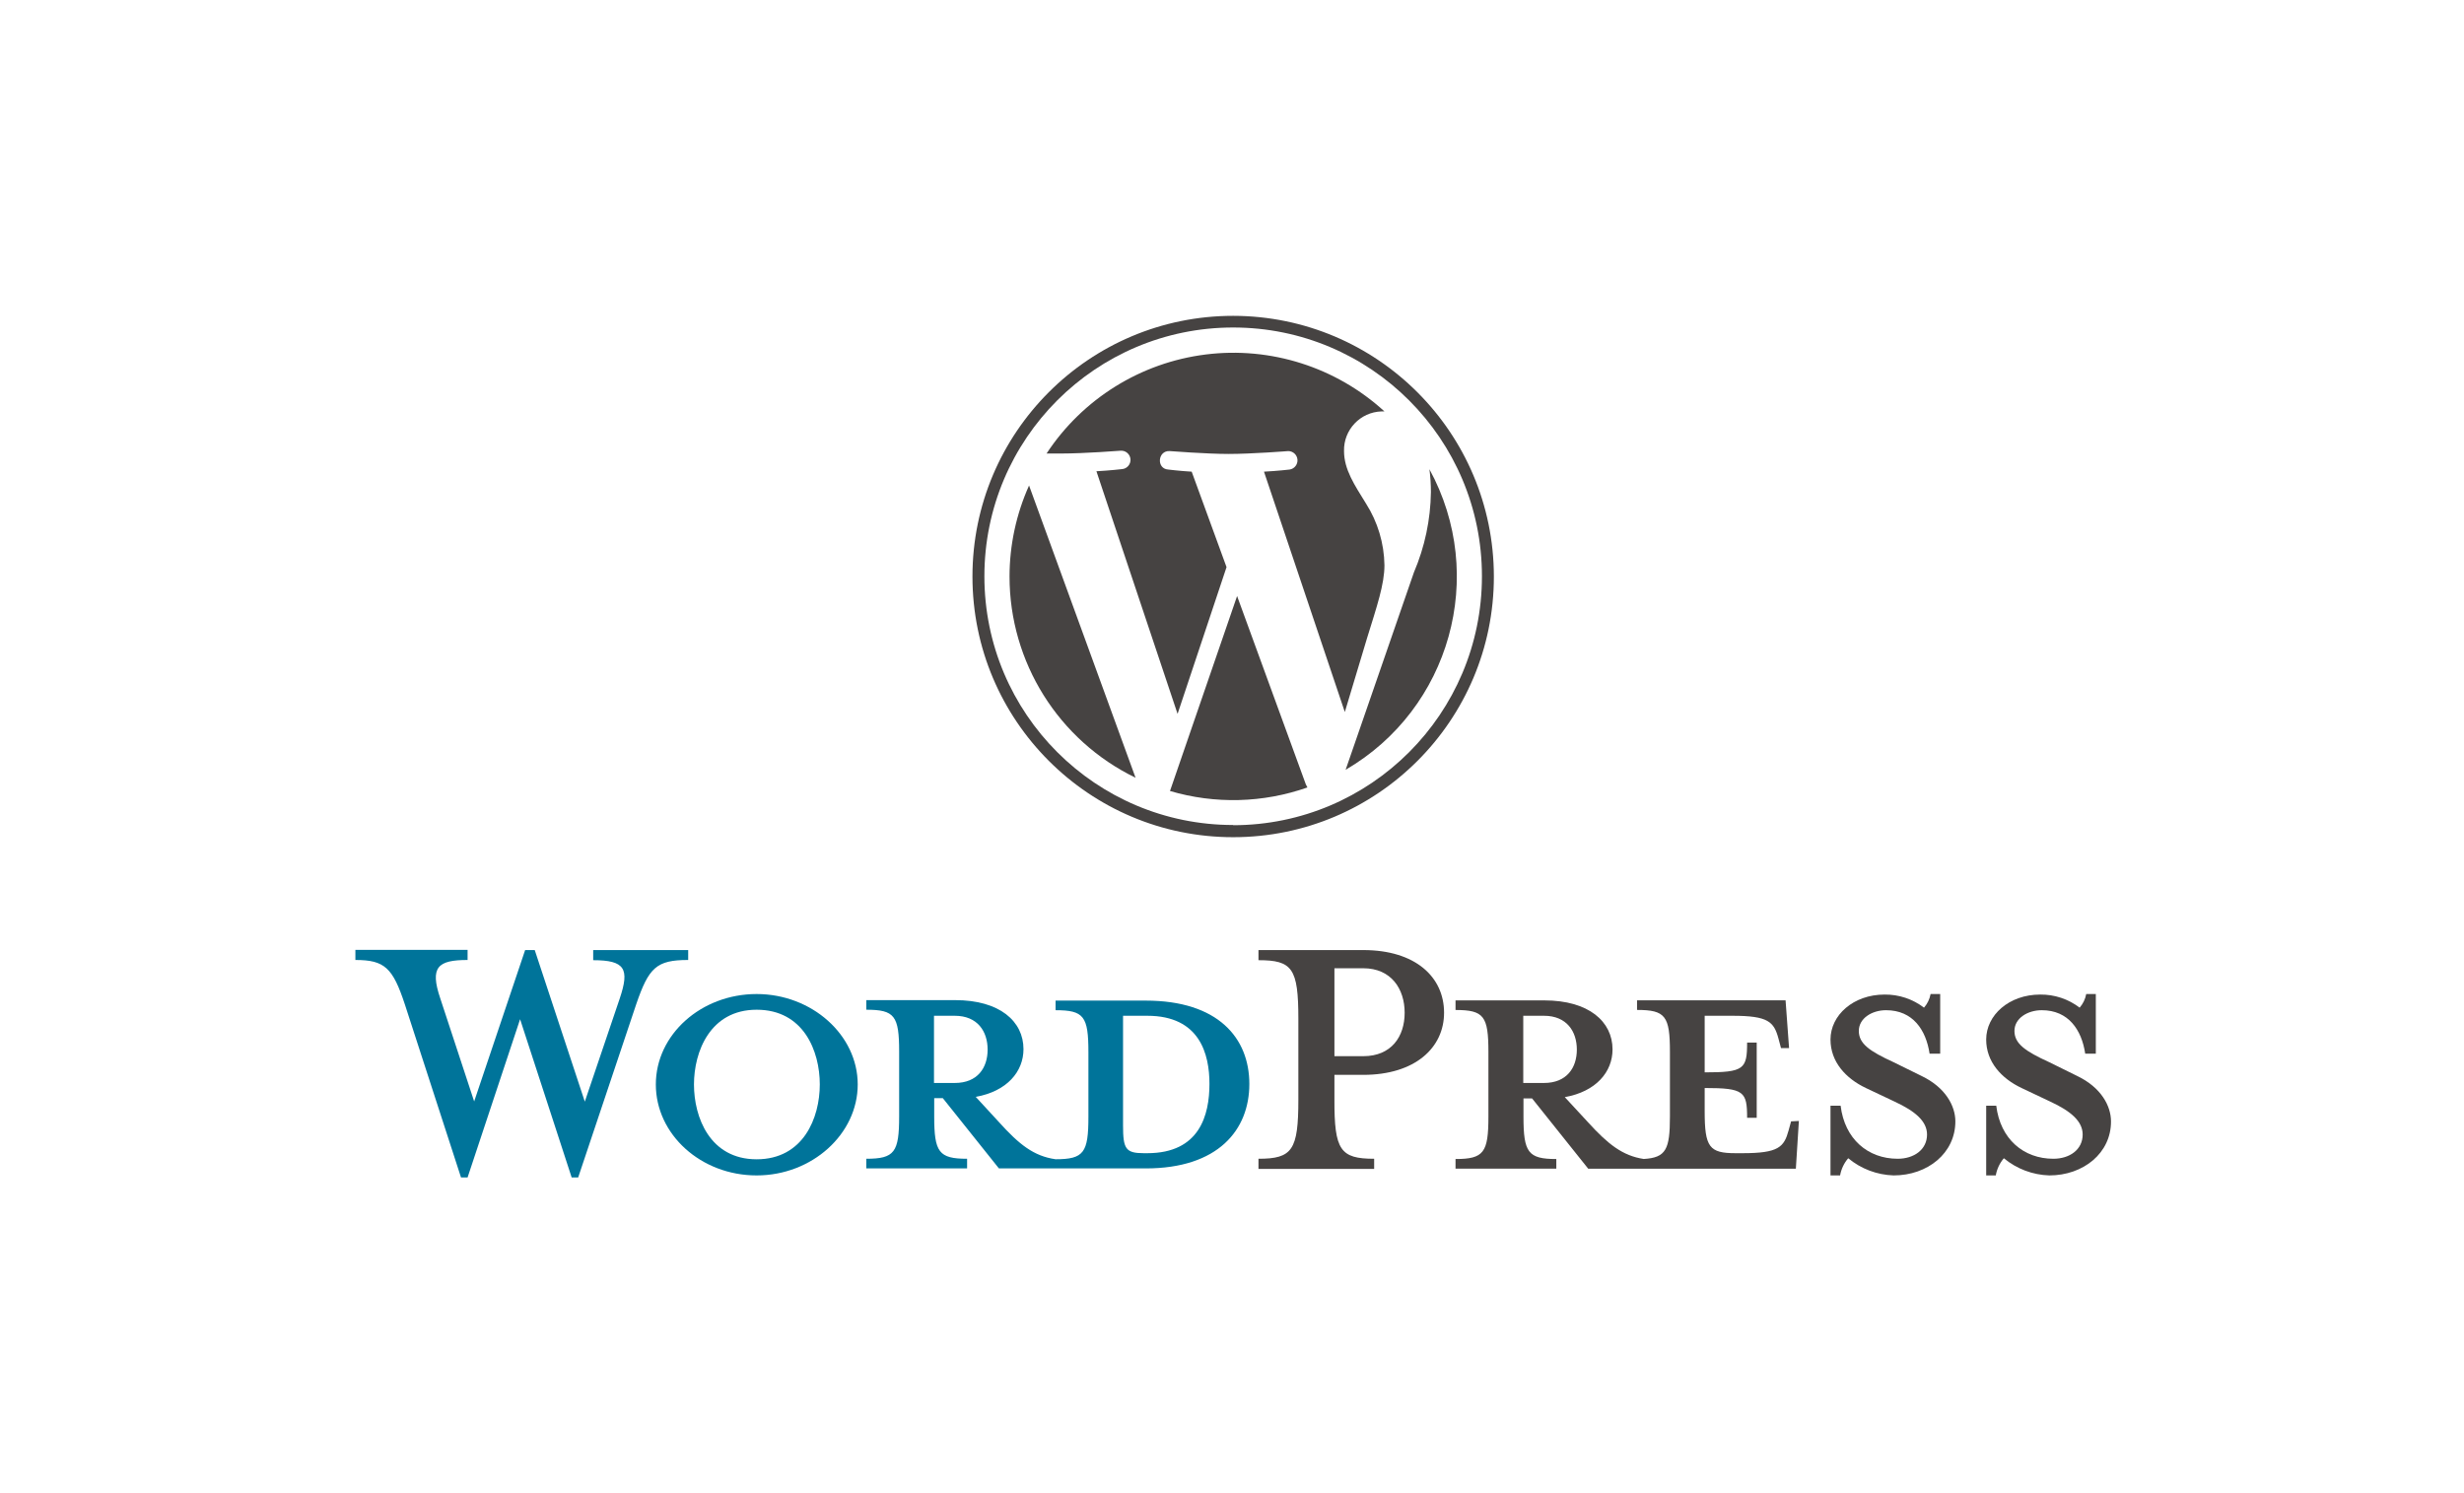
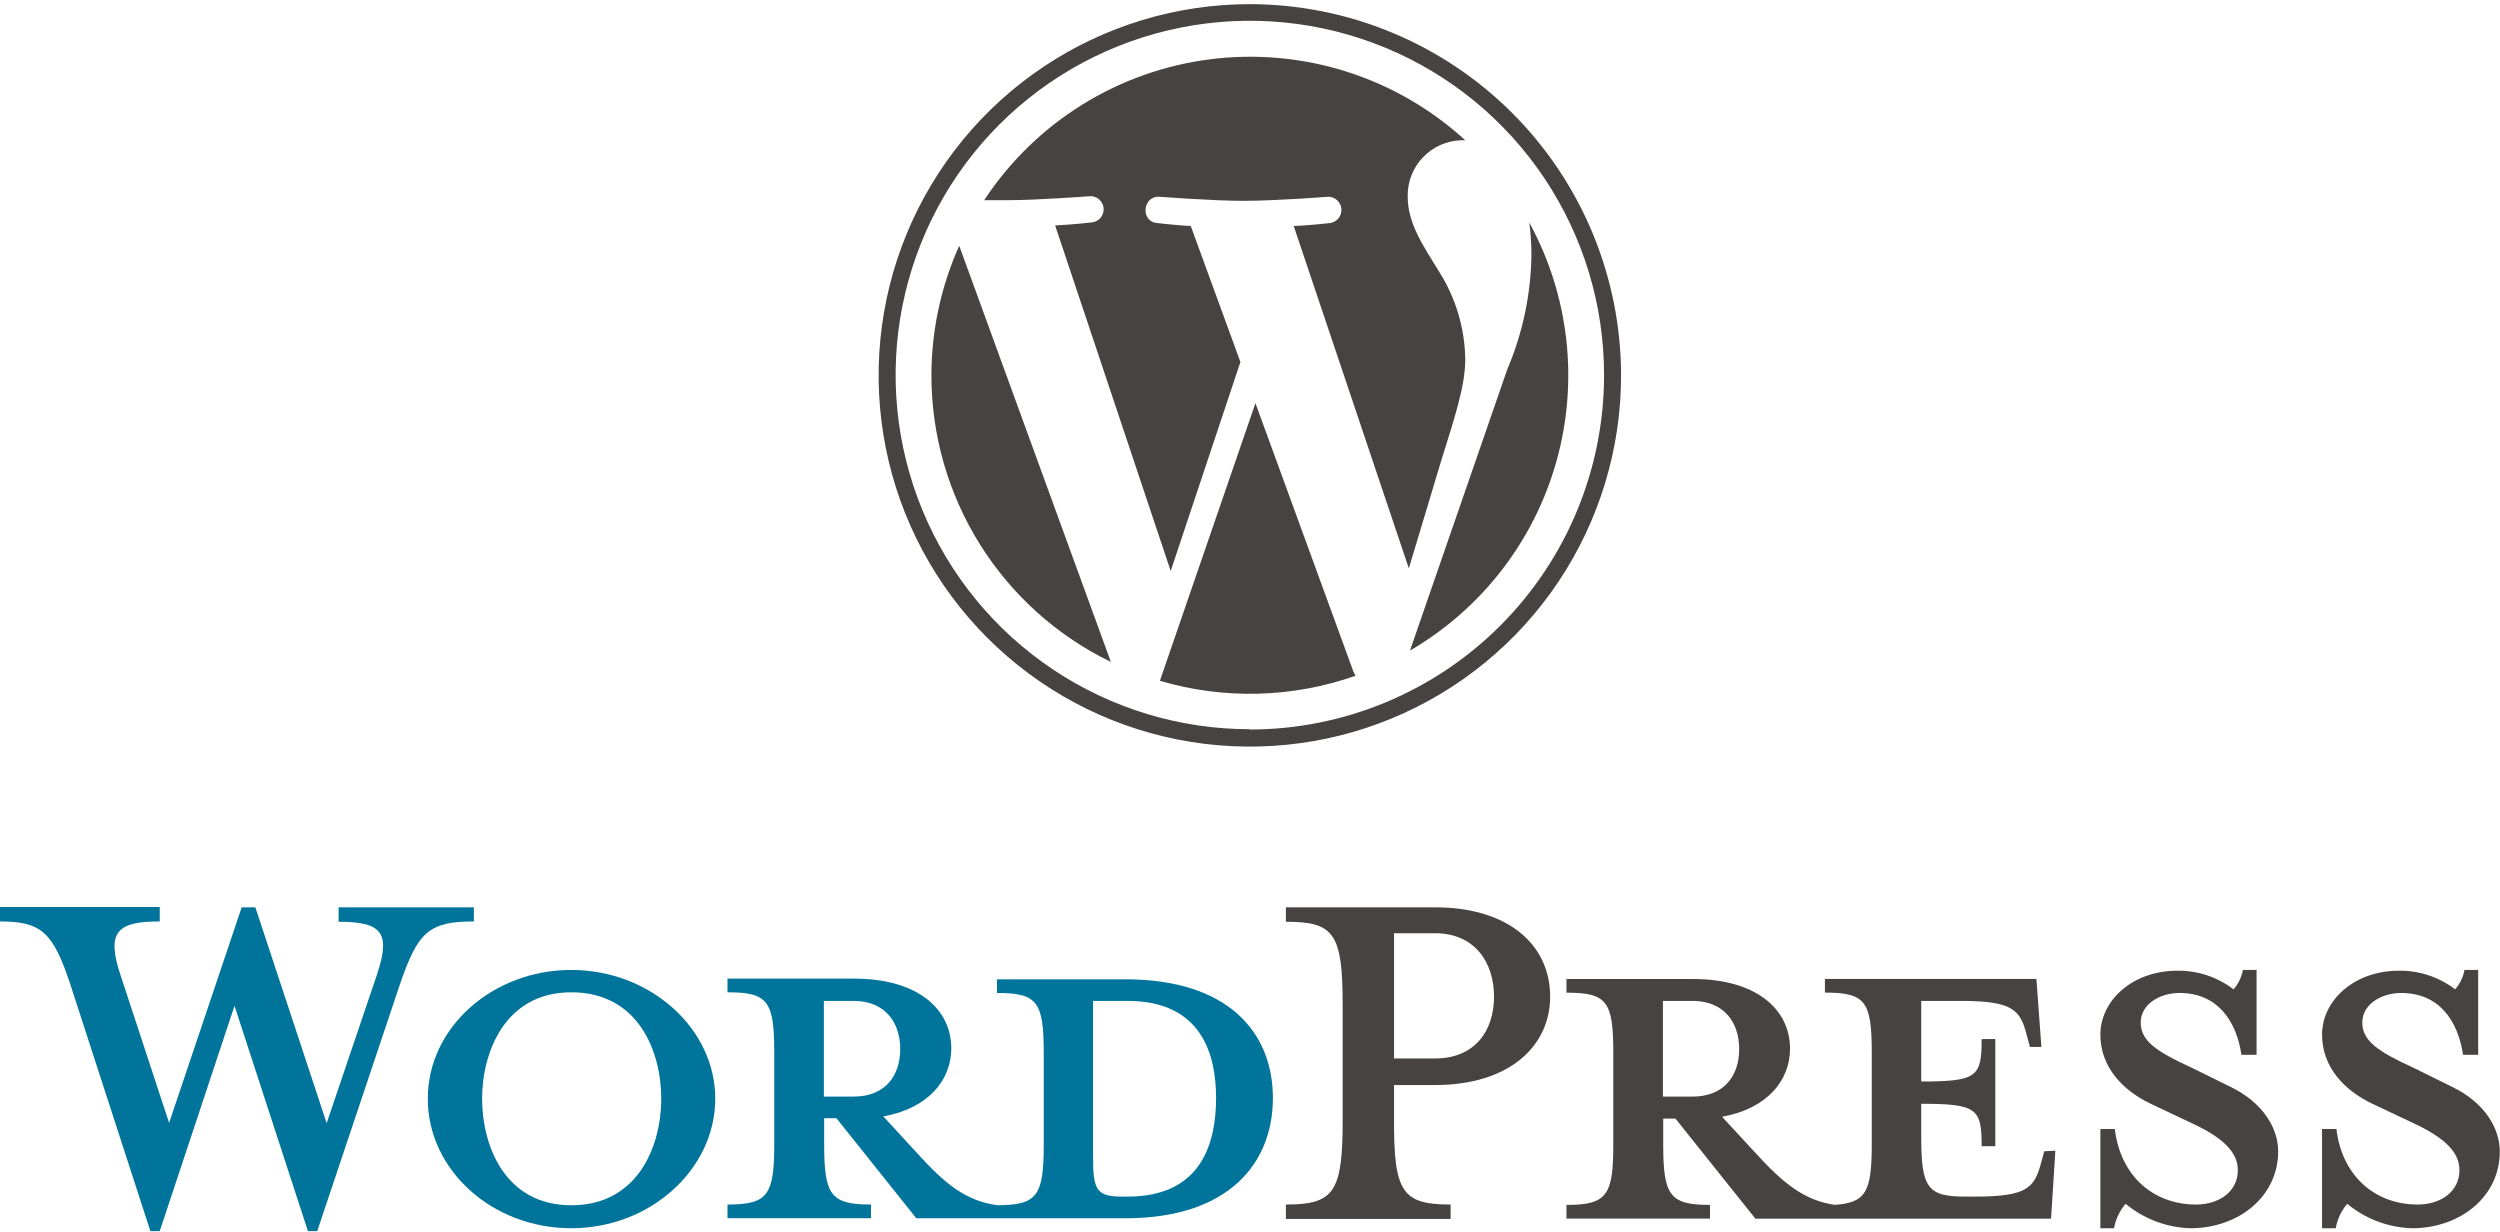
- <svg xmlns="http://www.w3.org/2000/svg" id="Layer_2" data-name="Layer 1" width="464.52" height="281.36" viewBox="0 0 464.52 281.36">
-   <defs>
-     <style>.cls-221{fill:#00749a;}.cls-22{fill:#464342;}</style>
-   </defs>
-   <path class="cls-221" d="M216,188.66H199v1.81c5.33,0,6.19,1.14,6.19,7.91v12.19c0,6.77-.86,8-6.19,8-4.1-.58-6.86-2.77-10.67-7l-4.38-4.76c5.9-1.05,9-4.77,9-9,0-5.24-4.48-9.24-12.87-9.24H163.32v1.81c5.33,0,6.19,1.14,6.19,7.91v12.19c0,6.77-.86,8-6.19,8v1.81h19v-1.81c-5.34,0-6.2-1.24-6.2-8v-3.43h1.62l10.58,13.25H216c13.63,0,19.53-7.24,19.53-15.92S229.63,188.66,216,188.66Zm-39.92,15.53V191.52H180c4.29,0,6.19,2.95,6.19,6.38s-1.9,6.29-6.19,6.29Zm40.21,13.24h-.67c-3.43,0-3.9-.85-3.9-5.24V191.52h4.57c9.91,0,11.72,7.24,11.72,12.86C228,210.19,226.2,217.43,216.29,217.43Z" />
-   <path class="cls-221" d="M110.25,207.71l6.58-19.43c1.9-5.62,1-7.24-5-7.24v-1.91h17.91V181c-6,0-7.43,1.43-9.81,8.38L109,222h-1.23l-9.72-29.83L88.15,222H86.91L76.34,189.42C74.05,182.47,72.53,181,67,181v-1.91H88.15V181c-5.62,0-7.15,1.33-5.15,7.24l6.39,19.43L99,179.13h1.81Z" />
-   <path class="cls-221" d="M142.64,221.62c-10.48,0-19-7.71-19-17.15s8.58-17.05,19-17.05,19.06,7.72,19.06,17.05S153.12,221.62,142.64,221.62Zm0-31.24c-8.76,0-11.81,7.9-11.81,14.09s3,14.11,11.81,14.11,11.91-7.82,11.91-14.11S151.5,190.38,142.64,190.38Z" />
-   <path class="cls-22" d="M259.06,218.48v1.91H237.25v-1.91c6.38,0,7.52-1.62,7.52-11.15V192.09c0-9.53-1.14-11.05-7.52-11.05v-1.91H257c9.81,0,15.24,5.05,15.24,11.82,0,6.57-5.43,11.71-15.24,11.71h-5.43v4.67C251.54,216.86,252.68,218.48,259.06,218.48ZM257,182.56h-5.43v16.58H257c5.33,0,7.81-3.72,7.81-8.19S262.3,182.56,257,182.56Z" />
-   <path class="cls-22" d="M337.66,211.43l-.47,1.71c-.86,3.15-1.91,4.29-8.67,4.29h-1.34c-4.95,0-5.81-1.14-5.81-7.91v-4.38c7.43,0,8,.67,8,5.62h1.81V196.57h-1.81c0,5-.57,5.62-8,5.62V191.52h5.24c6.77,0,7.81,1.14,8.67,4.29l.48,1.8h1.52l-.66-9h-28v1.81c5.34,0,6.2,1.14,6.2,7.91v12.19c0,6.19-.73,7.75-4.94,8-4-.61-6.74-2.79-10.5-6.92L295,206.86c5.91-1.05,9-4.77,9-9,0-5.24-4.47-9.24-12.86-9.24H274.4v1.81c5.34,0,6.2,1.14,6.2,7.91v12.19c0,6.77-.86,8-6.2,8v1.81h19v-1.81c-5.33,0-6.19-1.24-6.19-8v-3.43h1.62l10.58,13.25h39.15l.57-9Zm-50.49-7.24V191.52h3.91c4.28,0,6.19,2.95,6.19,6.38s-1.91,6.29-6.19,6.29Z" />
-   <path class="cls-22" d="M357,221.62a14.07,14.07,0,0,1-8.57-3.24,6.84,6.84,0,0,0-1.53,3.24h-1.81V208.48H347c.76,6.28,5.14,10,10.76,10,3.05,0,5.53-1.71,5.53-4.57,0-2.48-2.19-4.39-6.1-6.2l-5.43-2.57c-3.81-1.81-6.67-4.95-6.67-9.14,0-4.58,4.29-8.48,10.2-8.48a12,12,0,0,1,7.43,2.47,5.38,5.38,0,0,0,1.24-2.57h1.81v11.24h-2c-.67-4.47-3.15-8.19-8.2-8.19-2.66,0-5.14,1.52-5.14,3.91s2,3.81,6.57,5.9l5.24,2.58c4.58,2.19,6.39,5.71,6.39,8.57C368.63,217.43,363.39,221.62,357,221.62Z" />
-   <path class="cls-22" d="M386.35,221.62a14.08,14.08,0,0,1-8.58-3.24,6.84,6.84,0,0,0-1.52,3.24h-1.81V208.48h1.9c.76,6.28,5.15,10,10.77,10,3.05,0,5.52-1.71,5.52-4.57,0-2.48-2.19-4.39-6.09-6.2l-5.43-2.57c-3.82-1.81-6.67-4.95-6.67-9.14,0-4.58,4.28-8.48,10.19-8.48a12,12,0,0,1,7.43,2.47,5.38,5.38,0,0,0,1.24-2.57h1.81v11.24h-2c-.67-4.47-3.14-8.19-8.19-8.19-2.67,0-5.15,1.52-5.15,3.91s2,3.81,6.58,5.9l5.23,2.58c4.58,2.19,6.39,5.71,6.39,8.57C398,217.43,392.73,221.62,386.35,221.62Z" />
-   <path class="cls-22" d="M190.32,108.7a42.16,42.16,0,0,0,23.76,37.94L194,91.54A42,42,0,0,0,190.32,108.7Z" />
-   <path class="cls-22" d="M261,106.57a22.26,22.26,0,0,0-3.48-11.63c-2.14-3.47-4.14-6.41-4.14-9.89a7.3,7.3,0,0,1,7.08-7.48c.18,0,.36,0,.54,0a42.17,42.17,0,0,0-63.7,7.94c1,0,1.93,0,2.72,0,4.41,0,11.23-.53,11.23-.53a1.74,1.74,0,0,1,.27,3.47s-2.28.27-4.82.4L222,134.6l9.23-27.67-6.57-18c-2.27-.13-4.42-.4-4.42-.4-2.27-.14-2-3.61.27-3.48,0,0,7,.54,11.1.54,4.41,0,11.24-.54,11.24-.54a1.75,1.75,0,0,1,.27,3.48s-2.29.27-4.83.4l15.24,45.32,4.21-14C259.56,114.37,261,110.18,261,106.57Z" />
-   <path class="cls-22" d="M233.22,112.38l-12.65,36.76a42.15,42.15,0,0,0,25.91-.67,4.51,4.51,0,0,1-.3-.58Z" />
-   <path class="cls-22" d="M269.48,88.47a32.49,32.49,0,0,1,.28,4.33,39.94,39.94,0,0,1-3.2,15.11l-12.88,37.23a42.18,42.18,0,0,0,15.8-56.67Z" />
-   <path class="cls-22" d="M232.48,59.55a49.15,49.15,0,1,0,49.15,49.15A49.21,49.21,0,0,0,232.48,59.55Zm0,96a46.9,46.9,0,1,1,46.9-46.89A46.94,46.94,0,0,1,232.48,155.59Z" />
+ <svg xmlns="http://www.w3.org/2000/svg" width="331" height="163" viewBox="0 0 331 163" fill="none">
+   <path d="M149 129.66H132V131.47C137.33 131.47 138.19 132.61 138.19 139.38V151.57C138.19 158.34 137.33 159.57 132 159.57C127.9 158.99 125.14 156.8 121.33 152.57L116.95 147.81C122.85 146.76 125.95 143.04 125.95 138.81C125.95 133.57 121.47 129.57 113.08 129.57H96.32V131.38C101.65 131.38 102.51 132.52 102.51 139.29V151.48C102.51 158.25 101.65 159.48 96.32 159.48V161.29H115.32V159.48C109.98 159.48 109.12 158.24 109.12 151.48V148.05H110.74L121.32 161.3H149C162.63 161.3 168.53 154.06 168.53 145.38C168.53 136.7 162.63 129.66 149 129.66ZM109.08 145.19V132.52H113C117.29 132.52 119.19 135.47 119.19 138.9C119.19 142.33 117.29 145.19 113 145.19H109.08ZM149.29 158.43H148.62C145.19 158.43 144.72 157.58 144.72 153.19V132.52H149.29C159.2 132.52 161.01 139.76 161.01 145.38C161 151.19 159.2 158.43 149.29 158.43Z" fill="#00749A" />
+   <path d="M43.25 148.71L49.83 129.28C51.73 123.66 50.83 122.04 44.83 122.04V120.13H62.74V122C56.74 122 55.31 123.43 52.93 130.38L42 163H40.77L31.05 133.17L21.15 163H19.91L9.34 130.42C7.05 123.47 5.53 122 0 122V120.09H21.15V122C15.53 122 14 123.33 16 129.24L22.39 148.67L32 120.13H33.81L43.25 148.71Z" fill="#00749A" />
+   <path d="M75.64 162.62C65.16 162.62 56.64 154.91 56.64 145.47C56.64 136.03 65.22 128.42 75.64 128.42C86.06 128.42 94.7 136.14 94.7 145.47C94.7 154.8 86.12 162.62 75.64 162.62ZM75.64 131.38C66.88 131.38 63.83 139.28 63.83 145.47C63.83 151.66 66.83 159.58 75.64 159.58C84.45 159.58 87.55 151.76 87.55 145.47C87.55 139.18 84.5 131.38 75.64 131.38Z" fill="#00749A" />
+   <path d="M192.06 159.48V161.39H170.25V159.48C176.63 159.48 177.77 157.86 177.77 148.33V133.09C177.77 123.56 176.63 122.04 170.25 122.04V120.13H190C199.81 120.13 205.24 125.18 205.24 131.95C205.24 138.52 199.81 143.66 190 143.66H184.57V148.33C184.54 157.86 185.68 159.48 192.06 159.48ZM190 123.56H184.57V140.14H190C195.33 140.14 197.81 136.42 197.81 131.95C197.81 127.48 195.3 123.56 190 123.56Z" fill="#464342" />
+   <path d="M270.66 152.43L270.19 154.14C269.33 157.29 268.28 158.43 261.52 158.43H260.18C255.23 158.43 254.37 157.29 254.37 150.52V146.14C261.8 146.14 262.37 146.81 262.37 151.76H264.18V137.57H262.37C262.37 142.57 261.8 143.19 254.37 143.19V132.52H259.61C266.38 132.52 267.42 133.66 268.28 136.81L268.76 138.61H270.28L269.62 129.61H241.62V131.42C246.96 131.42 247.82 132.56 247.82 139.33V151.52C247.82 157.71 247.09 159.27 242.88 159.52C238.88 158.91 236.14 156.73 232.38 152.6L228 147.86C233.91 146.81 237 143.09 237 138.86C237 133.62 232.53 129.62 224.14 129.62H207.4V131.43C212.74 131.43 213.6 132.57 213.6 139.34V151.53C213.6 158.3 212.74 159.53 207.4 159.53V161.34H226.4V159.53C221.07 159.53 220.21 158.29 220.21 151.53V148.1H221.83L232.41 161.35H271.56L272.13 152.35L270.66 152.43ZM220.17 145.19V132.52H224.08C228.36 132.52 230.27 135.47 230.27 138.9C230.27 142.33 228.36 145.19 224.08 145.19H220.17Z" fill="#464342" />
+   <path d="M290 162.62C286.862 162.526 283.845 161.386 281.43 159.38C280.641 160.305 280.113 161.423 279.9 162.62H278.09V149.48H280C280.76 155.76 285.14 159.48 290.76 159.48C293.81 159.48 296.29 157.77 296.29 154.91C296.29 152.43 294.1 150.52 290.19 148.71L284.76 146.14C280.95 144.33 278.09 141.19 278.09 137C278.09 132.42 282.38 128.52 288.29 128.52C290.973 128.489 293.589 129.359 295.72 130.99C296.357 130.261 296.785 129.373 296.96 128.42H298.77V139.66H296.77C296.1 135.19 293.62 131.47 288.57 131.47C285.91 131.47 283.43 132.99 283.43 135.38C283.43 137.77 285.43 139.19 290 141.28L295.24 143.86C299.82 146.05 301.63 149.57 301.63 152.43C301.63 158.43 296.39 162.62 290 162.62Z" fill="#464342" />
+   <path d="M319.35 162.62C316.208 162.528 313.188 161.387 310.77 159.38C309.985 160.306 309.46 161.424 309.25 162.62H307.44V149.48H309.34C310.1 155.76 314.49 159.48 320.11 159.48C323.16 159.48 325.63 157.77 325.63 154.91C325.63 152.43 323.44 150.52 319.54 148.71L314.11 146.14C310.29 144.33 307.44 141.19 307.44 137C307.44 132.42 311.72 128.52 317.63 128.52C320.313 128.489 322.929 129.359 325.06 130.99C325.697 130.261 326.125 129.373 326.3 128.42H328.11V139.66H326.11C325.44 135.19 322.97 131.47 317.92 131.47C315.25 131.47 312.77 132.99 312.77 135.38C312.77 137.77 314.77 139.19 319.35 141.28L324.58 143.86C329.16 146.05 330.97 149.57 330.97 152.43C331 158.43 325.73 162.62 319.35 162.62Z" fill="#464342" />
+   <path d="M123.32 49.7C123.319 57.617 125.547 65.374 129.749 72.084C133.951 78.794 139.957 84.185 147.08 87.64L127 32.54C124.579 37.937 123.325 43.785 123.32 49.7Z" fill="#464342" />
+   <path d="M194 47.57C193.94 43.446 192.735 39.419 190.52 35.94C188.38 32.47 186.38 29.53 186.38 26.05C186.332 24.12 187.049 22.25 188.376 20.849C189.703 19.447 191.531 18.628 193.46 18.57C193.64 18.57 193.82 18.57 194 18.57C189.497 14.45 184.153 11.356 178.338 9.503C172.522 7.65 166.374 7.081 160.317 7.836C154.26 8.591 148.44 10.651 143.257 13.876C138.075 17.1 133.654 21.41 130.3 26.51C131.3 26.51 132.23 26.51 133.02 26.51C137.43 26.51 144.25 25.98 144.25 25.98C144.71 25.944 145.166 26.093 145.516 26.393C145.867 26.693 146.084 27.12 146.12 27.58C146.156 28.04 146.007 28.496 145.707 28.846C145.407 29.197 144.98 29.414 144.52 29.45C144.52 29.45 142.24 29.72 139.7 29.85L155 75.6L164.23 47.93L157.66 29.93C155.39 29.8 153.24 29.53 153.24 29.53C150.97 29.39 151.24 25.92 153.51 26.05C153.51 26.05 160.51 26.59 164.61 26.59C169.02 26.59 175.85 26.05 175.85 26.05C176.292 26.048 176.718 26.214 177.043 26.514C177.367 26.813 177.567 27.224 177.601 27.665C177.635 28.105 177.502 28.542 177.227 28.888C176.952 29.234 176.557 29.463 176.12 29.53C176.12 29.53 173.83 29.8 171.29 29.93L186.53 75.25L190.74 61.25C192.56 55.37 194 51.18 194 47.57Z" fill="#464342" />
+   <path d="M166.22 53.38L153.57 90.14C162.063 92.644 171.128 92.409 179.48 89.47C179.366 89.284 179.266 89.09 179.18 88.89L166.22 53.38Z" fill="#464342" />
+   <path d="M202.48 29.47C202.67 30.905 202.763 32.352 202.76 33.8C202.687 38.997 201.6 44.13 199.56 48.91L186.68 86.14C196.176 80.612 203.14 71.598 206.091 61.014C209.041 50.431 207.746 39.113 202.48 29.47Z" fill="#464342" />
+   <path d="M165.48 0.55C155.759 0.55 146.256 3.433 138.174 8.833C130.091 14.234 123.791 21.91 120.071 30.891C116.351 39.872 115.378 49.755 117.274 59.289C119.171 68.823 123.852 77.581 130.726 84.454C137.599 91.328 146.357 96.009 155.891 97.906C165.425 99.802 175.308 98.829 184.289 95.109C193.27 91.389 200.946 85.089 206.347 77.006C211.747 68.924 214.63 59.421 214.63 49.7C214.614 36.669 209.431 24.177 200.217 14.963C191.003 5.749 178.51 0.566 165.48 0.55ZM165.48 96.55C156.204 96.55 147.136 93.799 139.423 88.645C131.71 83.491 125.699 76.166 122.149 67.596C118.6 59.025 117.671 49.595 119.482 40.497C121.292 31.399 125.76 23.042 132.32 16.483C138.88 9.924 147.238 5.458 156.336 3.65C165.435 1.841 174.865 2.772 183.435 6.323C192.004 9.874 199.329 15.887 204.481 23.601C209.633 31.315 212.382 40.384 212.38 49.66C212.377 62.101 207.436 74.031 198.642 82.831C189.848 91.631 177.921 96.579 165.48 96.59V96.55Z" fill="#464342" />
</svg>
